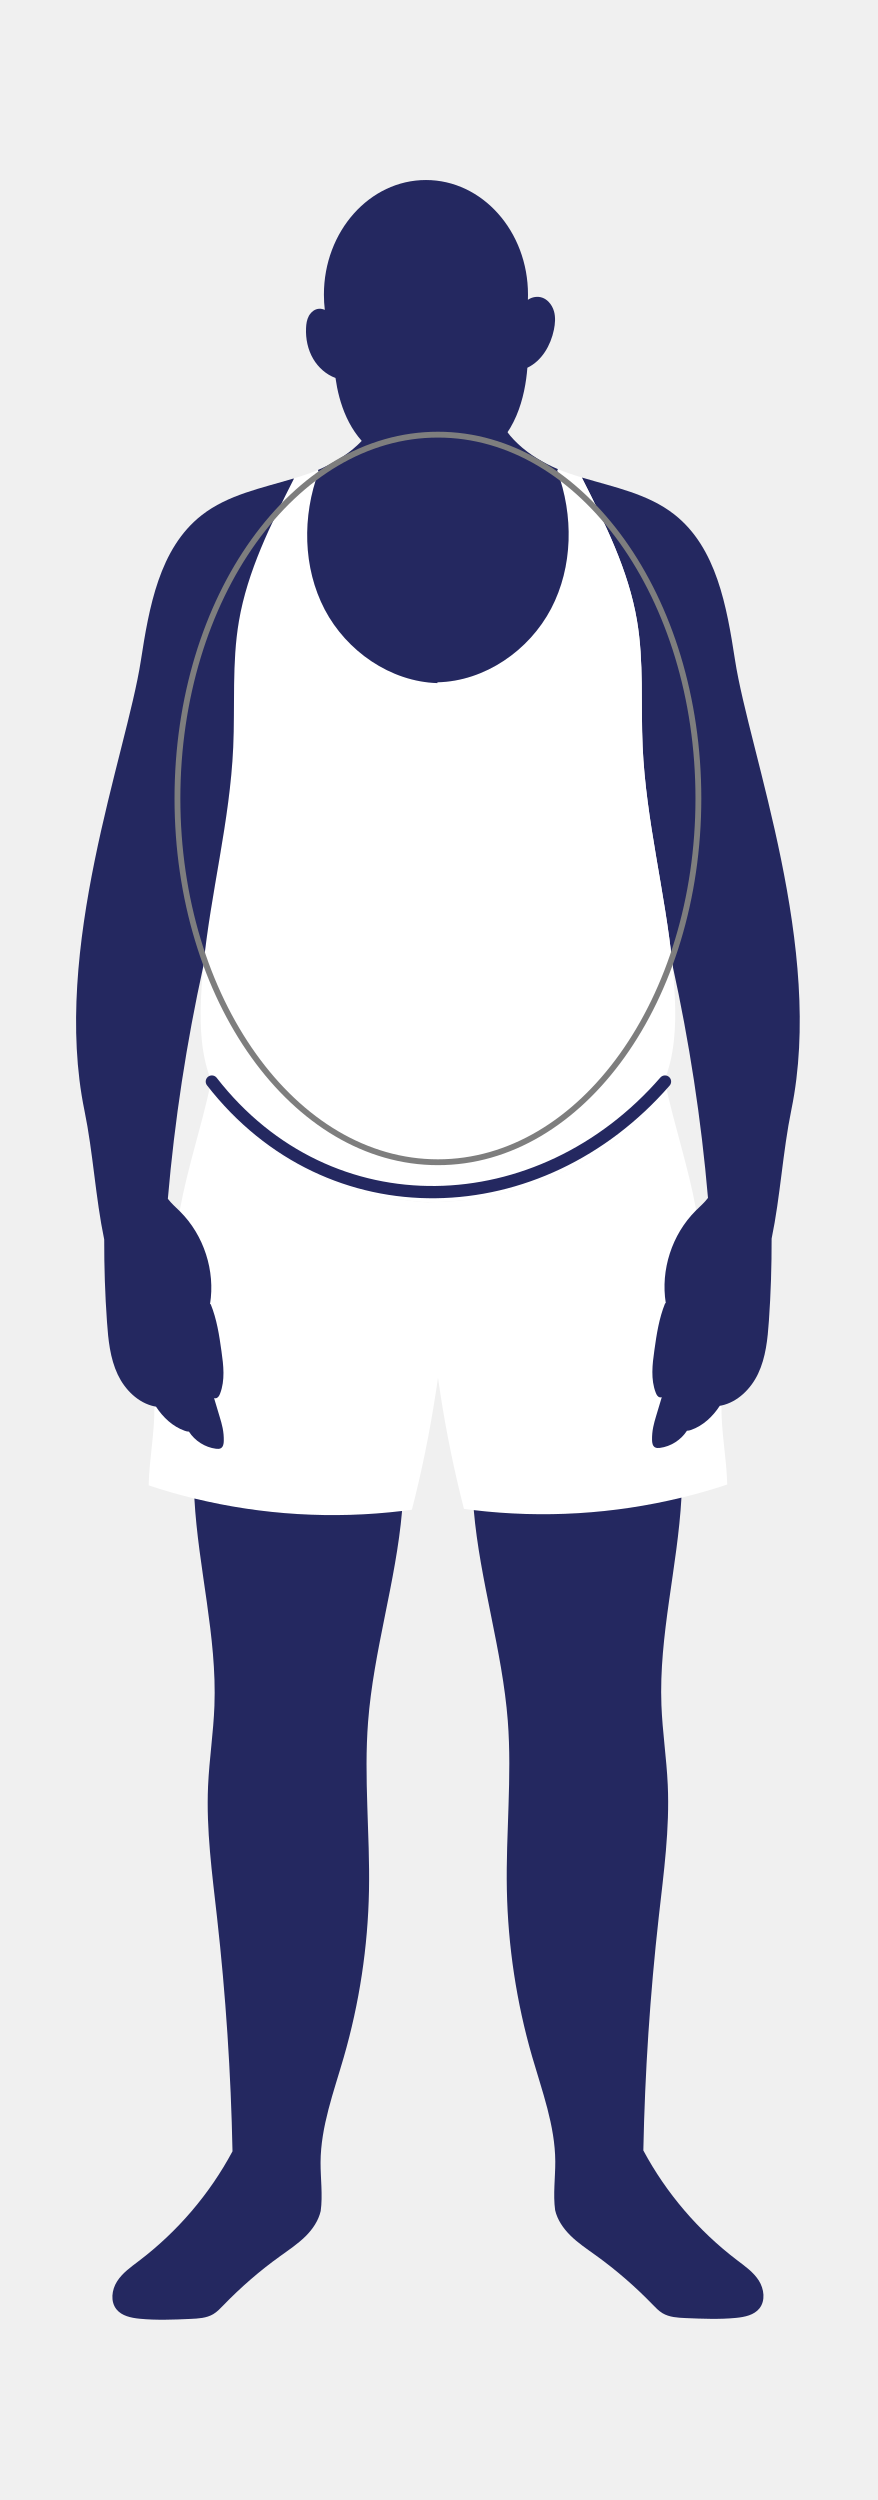
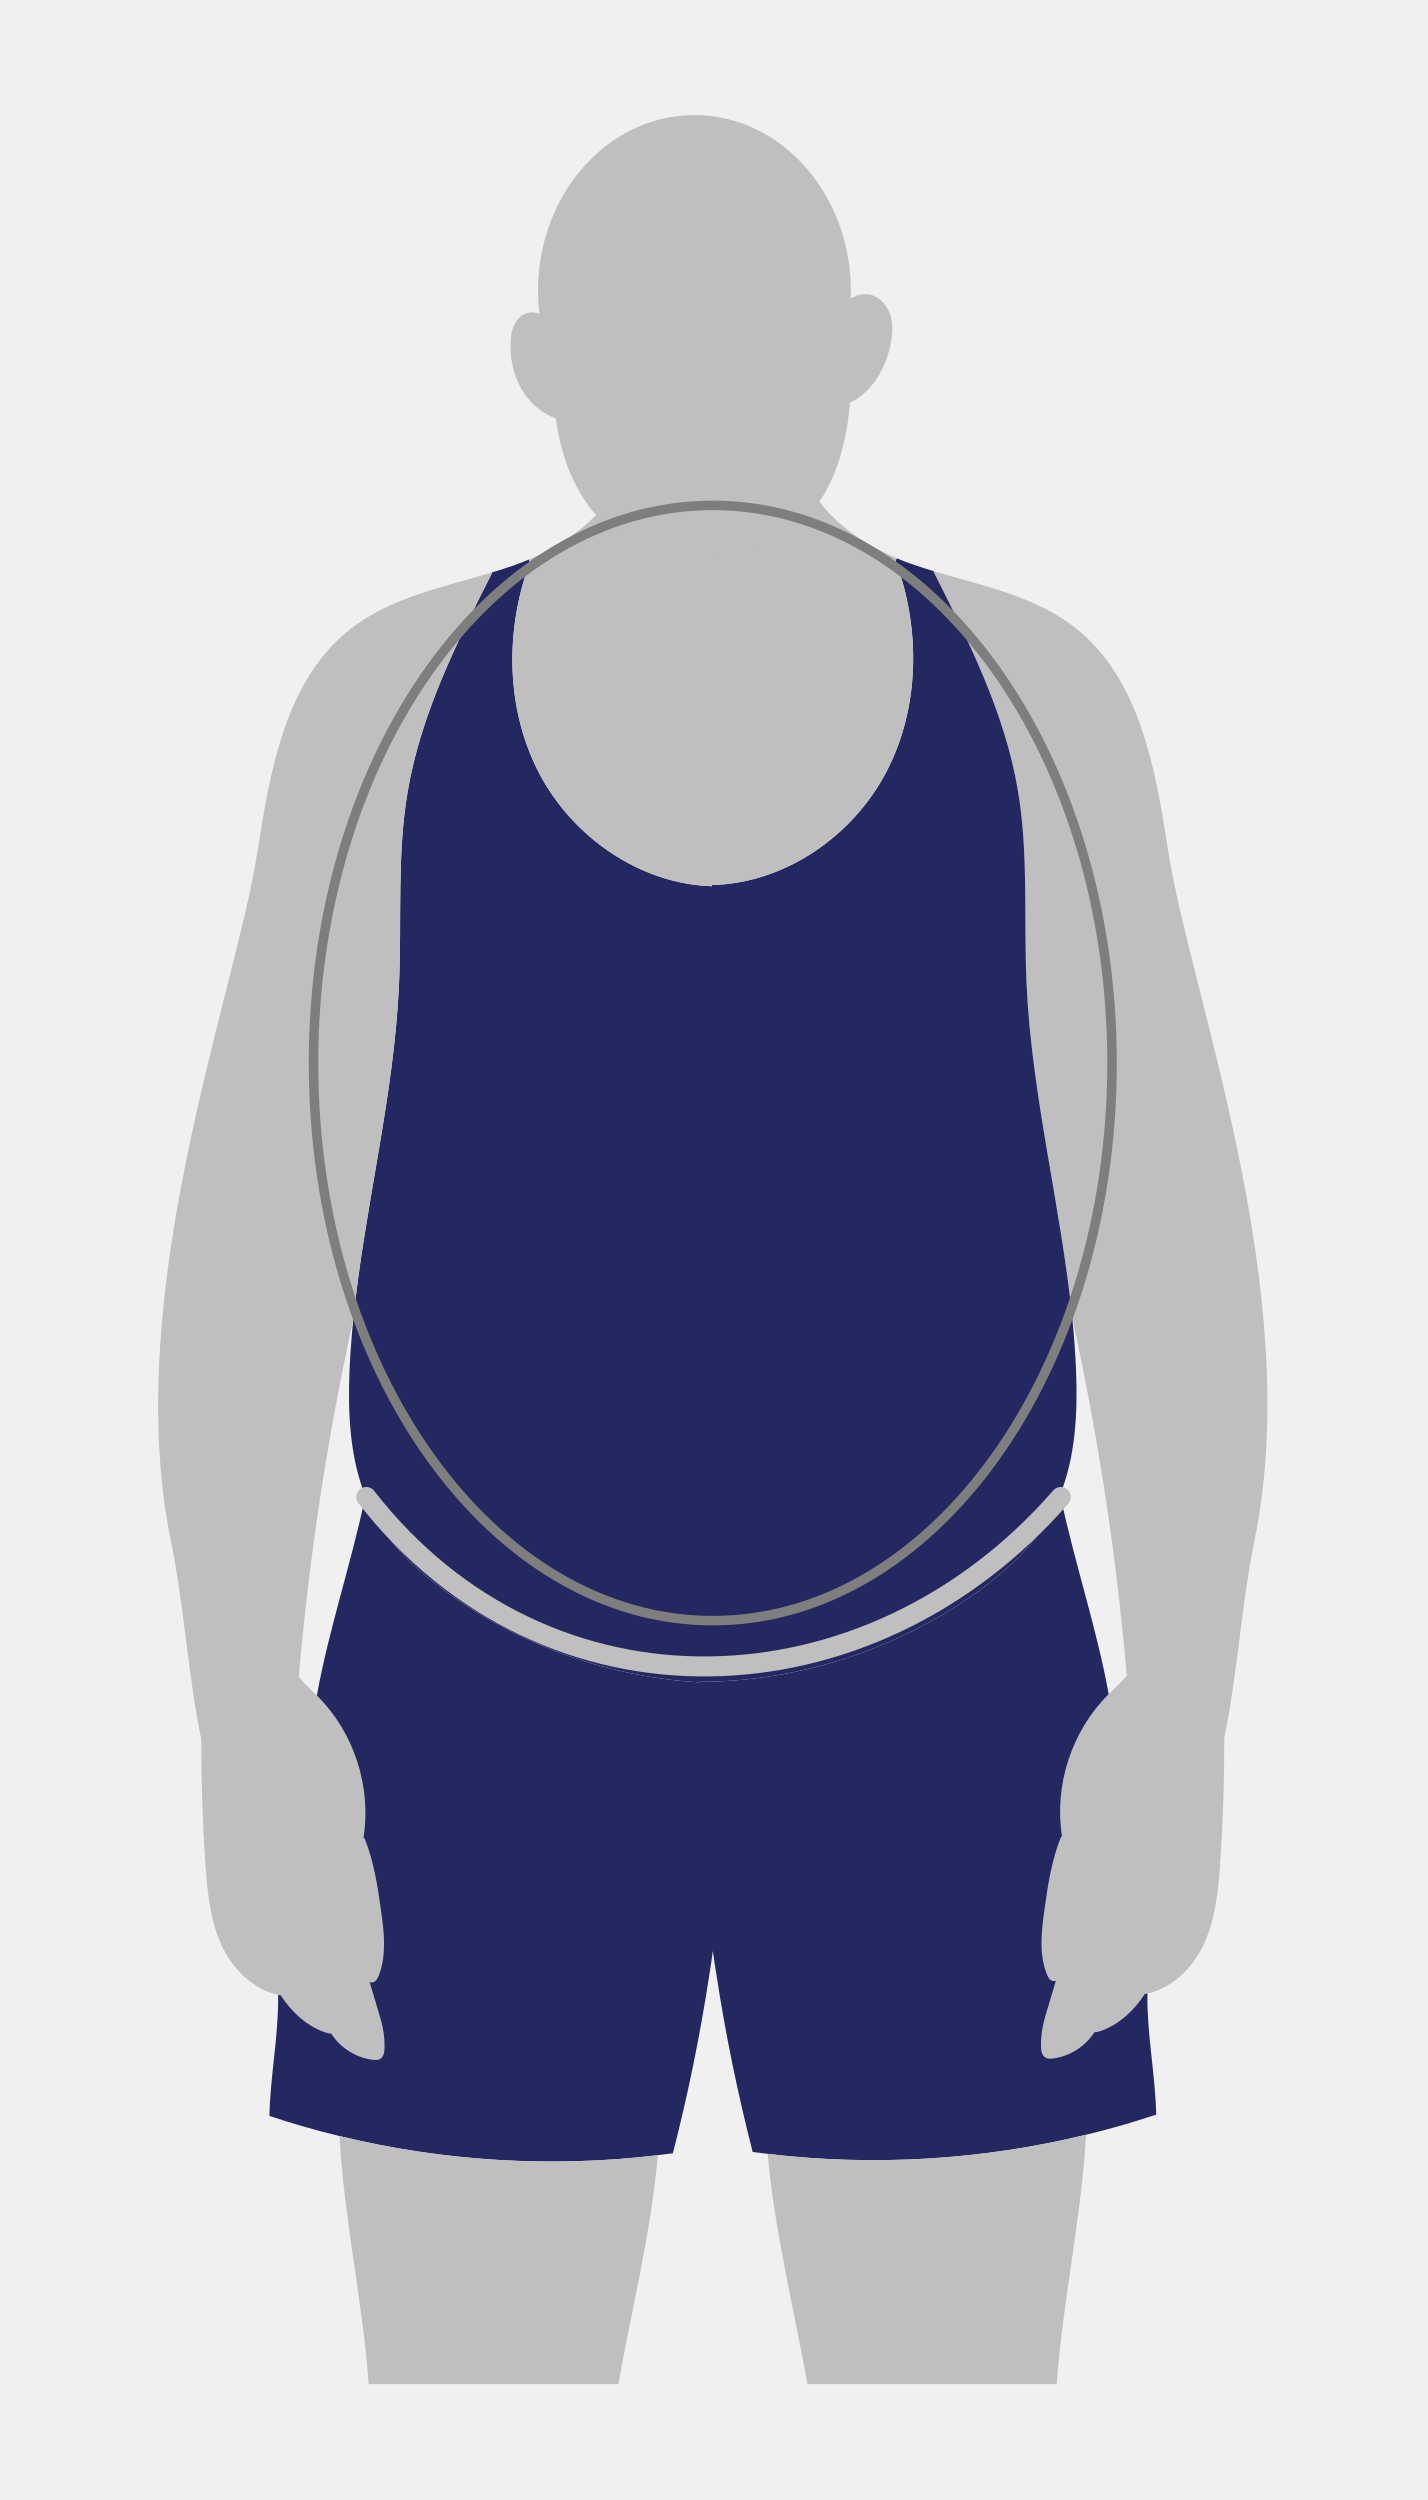
- <svg xmlns="http://www.w3.org/2000/svg" width="100%" height="100%" viewBox="0 0 595 1696" version="1.1" xml:space="preserve" style="fill-rule:evenodd;clip-rule:evenodd;stroke-miterlimit:2;">
-   <path d="M493.345,1007.09c-10.213,3.417 -20.563,6.387 -31.046,8.912c-45.979,11.205 -93.929,14.075 -140.896,8.471c-2.221,-0.271 -4.442,-0.541 -6.658,-0.854c-6.592,-25.717 -11.959,-51.779 -15.988,-78.046c-0.612,-3.616 -1.125,-7.275 -1.637,-10.929c-0.513,3.825 -1.059,7.688 -1.709,11.513c-4.029,26.262 -9.362,52.325 -15.987,78.045c-2.221,0.305 -4.442,0.58 -6.663,0.855c-46.962,5.637 -94.916,2.729 -140.891,-8.471c-10.45,-2.529 -20.8,-5.5 -31.013,-8.917c0.375,-17.9 4.129,-35.658 3.859,-53.554l17.145,-132.458l0,-0.071c5.296,-29.338 15.03,-57.754 21.18,-86.959l0.679,-0.308c1.196,3.004 2.633,5.946 4.237,8.775c7.617,13.429 19.329,24.079 31.867,33.133c32.346,23.367 71.454,37.196 111.283,39.555l0,-0.238c43.888,-0.037 87.642,-14.208 123.229,-39.929c12.542,-9.017 24.259,-19.713 31.871,-33.133c1.609,-2.834 3.009,-5.738 4.204,-8.746l0.717,0.308c6.15,29.171 15.883,57.621 21.179,86.963l0,0.033l17.146,132.492c-0.275,17.9 3.483,35.662 3.892,53.558Z" style="fill:#fff;fill-rule:nonzero;" />
-   <path d="M436.44,1458.87c15.542,29 37.434,54.583 63.667,74.496c5.363,4.067 11.034,8.062 14.654,13.733c3.621,5.7 4.646,13.696 0.409,18.954c-3.621,4.509 -9.904,5.809 -15.679,6.388c-11.442,1.129 -22.984,0.617 -34.463,0.137c-5.362,-0.237 -10.929,-0.545 -15.542,-3.279c-2.625,-1.571 -4.745,-3.825 -6.862,-6.012c-11.817,-12.192 -24.696,-23.363 -38.496,-33.3c-5.908,-4.271 -12.054,-8.334 -17.246,-13.496c-4.75,-4.742 -8.779,-10.55 -10.283,-17.108c-1.467,-10.659 0.137,-22.067 0.104,-32.996c-0.137,-24.421 -8.95,-47.784 -15.712,-71.217c-10.625,-36.821 -16.396,-75.004 -17.146,-113.292c-0.717,-38.154 3.554,-76.337 0.65,-114.358c-3.725,-48.192 -18.925,-94.954 -23.092,-143.046c46.967,5.604 94.917,2.734 140.896,-8.471c-2.633,47.067 -15.371,93.521 -13.596,140.655c0.683,18.141 3.483,36.104 4.304,54.241c1.367,29.854 -2.733,59.638 -6.079,89.354c-5.908,52.7 -9.429,105.642 -10.488,158.617Z" style="fill:#242860;fill-rule:nonzero;" />
-   <path d="M451.674,884.055c-3.621,-22.505 4.167,-46.584 20.291,-62.709c0.101,-0.104 0.238,-0.237 0.342,-0.341c2.767,-2.734 5.704,-5.259 7.992,-8.334c-4.579,-53.079 -12.638,-105.85 -24.079,-157.904c-4.992,-49.562 -18.004,-98.367 -20.259,-148.171c-1.295,-28.621 0.959,-57.483 -3.858,-85.729c-5.804,-34.158 -21.621,-65.65 -37.262,-96.562l0.099,-0.305c21.792,6.559 44.646,10.996 62.438,24.934c28.829,22.579 35.658,62.641 41.263,98.85c9.799,63.321 60.762,195.541 38.22,305.079c-5.841,28.35 -7.483,59.021 -13.391,87.404c0.037,18.617 -0.546,37.233 -1.846,55.779c-0.85,12.263 -2.084,24.796 -7.342,35.896c-4.85,10.246 -13.866,19.2 -24.829,21.554c-0.379,0.071 -0.754,0.171 -1.163,0.204c-4.712,7.275 -11.304,13.492 -19.437,16.363c-0.883,0.308 -1.875,0.579 -2.833,0.546c-4.029,6.283 -10.93,10.691 -18.342,11.65c-1.158,0.133 -2.392,0.171 -3.383,-0.413c-1.571,-0.925 -1.913,-3.041 -1.946,-4.883c-0.067,-2.938 0.204,-5.913 0.787,-8.813c0.479,-2.529 1.23,-4.954 1.946,-7.412c1.267,-4.304 2.563,-8.575 3.863,-12.875c-0.413,0.133 -0.821,0.171 -1.234,0.1c-1.466,-0.204 -2.32,-1.742 -2.833,-3.108c-3.517,-9.05 -2.325,-19.163 -0.954,-28.792c1.5,-10.829 3.175,-21.796 7.304,-31.938l0.446,-0.07Z" style="fill:#242860;fill-rule:nonzero;" />
-   <path d="M137.949,655.417c4.954,-49.596 18,-98.404 20.254,-148.237c1.3,-28.588 -0.954,-57.484 3.862,-85.701c5.805,-34.154 21.621,-65.679 37.263,-96.591l-0.1,-0.308c3.379,-0.988 6.762,-2.084 10.071,-3.242c2.121,-0.754 4.271,-1.571 6.392,-2.496l0.475,1.163c-11.167,30.125 -10.759,65.033 4.133,93.52c14.825,28.213 44.542,48.909 76.408,49.9l0.034,-0.545c32.108,-0.721 62.199,-21.488 77.129,-49.971c14.887,-28.454 15.3,-63.396 4.129,-93.521l0.479,-1.125c2.117,0.921 4.271,1.742 6.421,2.492c3.312,1.162 6.662,2.22 10.041,3.245l-0.099,0.305c15.641,30.912 31.458,62.404 37.262,96.562c4.817,28.246 2.563,57.108 3.858,85.729c2.255,49.804 15.267,98.609 20.259,148.171c0.75,7.546 1.329,15.129 1.637,22.717c0.788,19.054 -0.204,38.833 -7.446,56.254c-1.195,3.004 -2.595,5.908 -4.2,8.742c-7.616,13.42 -19.333,24.116 -31.875,33.133c-35.587,25.721 -79.341,39.892 -123.229,39.929l0,0.238c-39.829,-2.359 -78.937,-16.188 -111.283,-39.555c-12.538,-9.054 -24.25,-19.704 -31.867,-33.129c-1.604,-2.833 -3.041,-5.775 -4.237,-8.779c-7.204,-17.421 -8.196,-37.196 -7.413,-56.221c0.309,-7.583 0.892,-15.133 1.642,-22.679Z" style="fill:#fff;fill-rule:nonzero;" />
-   <path d="M377.999,319.388c11.171,30.125 10.758,65.067 -4.129,93.521c-14.93,28.483 -45.021,49.25 -77.129,49.971l-0.034,0.545c-31.866,-0.991 -61.583,-21.687 -76.408,-49.9c-14.892,-28.487 -15.3,-63.395 -4.133,-93.52l-0.475,-1.163c19.433,-8.233 37.912,-22.75 42.454,-42.012c8.983,7.379 21.312,12.366 38.221,12.366c17.729,0 30.433,-5.467 39.554,-13.458c4.337,19.504 22.954,34.225 42.558,42.525l-0.479,1.125Z" style="fill:#242860;fill-rule:nonzero;" />
-   <path d="M220.348,210.218c-0.401,-3.38 -0.608,-6.832 -0.608,-10.338c-0,-42.914 31.019,-77.755 69.226,-77.755c38.207,-0 69.226,34.841 69.226,77.755c0,1.176 -0.023,2.345 -0.069,3.505c2.822,-1.958 6.629,-2.594 9.86,-1.409c1.609,0.579 3.009,1.571 4.171,2.767c1.742,1.775 3.004,4.062 3.688,6.487c1.124,4.033 0.754,8.371 -0.071,12.471c-2.184,10.621 -8.163,21.038 -17.929,25.75l-0.067,0c-1.504,19.438 -7.996,47.512 -31.667,61.004c-8.537,4.917 -19.329,7.888 -32.958,7.888c-16.842,-0 -29.475,-4.404 -38.942,-11.271c-17.692,-12.775 -24.283,-34.017 -26.604,-50.65c-6.321,-2.325 -11.679,-7.109 -15.096,-12.913c-3.687,-6.25 -5.225,-13.695 -4.883,-20.937c0.1,-2.871 0.546,-5.738 1.912,-8.267c0.134,-0.204 0.238,-0.442 0.375,-0.65c1.434,-2.187 3.654,-3.925 6.25,-4.166c1.422,-0.161 2.846,0.142 4.186,0.729Z" style="fill:#242860;" />
-   <path d="M157.728,1459.45c-1.062,-52.975 -4.579,-105.916 -10.487,-158.62c-3.313,-29.68 -7.413,-59.467 -6.084,-89.317c0.821,-18.138 3.625,-36.138 4.309,-54.275c1.775,-47.138 -11,-93.588 -13.596,-140.654c45.975,11.2 93.929,14.108 140.891,8.471c-4.166,48.054 -19.362,94.887 -23.054,143.045c-2.937,38.013 1.334,76.234 0.617,114.35c-0.717,38.33 -6.525,76.513 -17.15,113.3c-6.763,23.467 -15.571,46.825 -15.708,71.217c-0.034,10.929 1.57,22.338 0.099,32.958c-1.499,6.559 -5.462,12.396 -10.279,17.18c-5.191,5.125 -11.341,9.225 -17.25,13.491c-13.8,9.904 -26.675,21.075 -38.491,33.304c-2.121,2.188 -4.238,4.442 -6.867,6.013c-4.612,2.729 -10.179,3.004 -15.542,3.242c-11.475,0.512 -23.02,0.991 -34.462,-0.134c-5.771,-0.583 -12.058,-1.879 -15.679,-6.387c-4.2,-5.263 -3.209,-13.254 0.412,-18.921c3.617,-5.708 9.288,-9.671 14.65,-13.767c26.267,-19.883 48.129,-45.462 63.671,-74.496Z" style="fill:#242860;fill-rule:nonzero;" />
-   <path d="M128.182,971.221c-0.958,0 -1.95,-0.233 -2.871,-0.579c-8.129,-2.867 -14.72,-9.083 -19.47,-16.358c-0.375,-0.038 -0.75,-0.104 -1.125,-0.209c-10.963,-2.32 -19.98,-11.27 -24.834,-21.55c-5.225,-11.1 -6.454,-23.604 -7.308,-35.862c-1.333,-18.583 -1.913,-37.196 -1.879,-55.779c-5.909,-28.35 -7.546,-59.054 -13.388,-87.434c-22.546,-109.512 28.417,-241.762 38.221,-305.087c5.6,-36.171 12.433,-76.271 41.292,-98.85c17.762,-13.9 40.616,-18.342 62.408,-24.933l0.1,0.308c-15.642,30.912 -31.458,62.437 -37.263,96.591c-4.816,28.217 -2.562,57.113 -3.862,85.701c-2.254,49.833 -15.3,98.641 -20.254,148.237c-11.442,52.021 -19.504,104.792 -24.079,157.833c2.287,3.075 5.258,5.638 7.991,8.334c0.105,0.137 0.238,0.241 0.342,0.341c16.158,16.159 23.908,40.238 20.288,62.746l0.445,0.067c4.134,10.146 5.805,21.075 7.309,31.937c1.366,9.6 2.562,19.709 -0.954,28.792c-0.513,1.371 -1.367,2.871 -2.838,3.113c-0.408,0.066 -0.854,-0 -1.229,-0.105c1.3,4.305 2.596,8.575 3.858,12.875c0.721,2.425 1.471,4.888 1.95,7.384c0.579,2.9 0.854,5.871 0.784,8.846c-0.034,1.808 -0.375,3.925 -1.946,4.879c-0.988,0.583 -2.221,0.512 -3.384,0.375c-7.375,-0.954 -14.275,-5.325 -18.304,-11.613Z" style="fill:#242860;fill-rule:nonzero;" />
-   <path d="M473.789,541.665c0,136.304 -79.112,246.8 -176.704,246.8c-97.592,0 -176.708,-110.496 -176.708,-246.8c-0,-136.3 79.116,-246.796 176.708,-246.796c97.592,0 176.704,110.496 176.704,246.796Z" style="fill:none;stroke:#7e7e7e;stroke-width:3.96px;" />
-   <path d="M143.72,733.734c79.807,102.71 222.778,97.283 307.408,-0" style="fill:none;stroke:#242860;stroke-width:8.33px;stroke-linecap:round;stroke-linejoin:round;" />
+ <svg xmlns="http://www.w3.org/2000/svg" width="100%" height="100%" viewBox="0 0 595 1042" version="1.1" xml:space="preserve" style="fill-rule:evenodd;clip-rule:evenodd;stroke-miterlimit:2;">
+   <path d="M481.911,881.368c-9.618,3.217 -19.365,6.015 -29.237,8.393c-43.301,10.551 -88.457,13.255 -132.688,7.977c-2.091,-0.255 -4.183,-0.51 -6.27,-0.804c-6.208,-24.219 -11.262,-48.763 -15.056,-73.499c-0.577,-3.406 -1.06,-6.851 -1.542,-10.293c-0.483,3.603 -0.997,7.24 -1.609,10.842c-3.795,24.733 -8.817,49.277 -15.056,73.499c-2.092,0.287 -4.183,0.546 -6.275,0.805c-44.226,5.309 -89.387,2.57 -132.683,-7.978c-9.841,-2.382 -19.588,-5.179 -29.206,-8.397c0.353,-16.857 3.889,-33.581 3.634,-50.434l16.147,-124.742l-0,-0.066c4.987,-27.629 14.153,-54.39 19.945,-81.893l0.639,-0.29c1.127,2.829 2.48,5.6 3.991,8.264c7.173,12.647 18.203,22.676 30.01,31.203c30.462,22.005 67.292,35.029 104.8,37.25l0,-0.224c41.331,-0.035 82.536,-13.381 116.05,-37.603c11.811,-8.491 22.845,-18.564 30.014,-31.203c1.515,-2.668 2.834,-5.403 3.96,-8.236l0.675,0.29c5.791,27.472 14.958,54.264 19.945,81.896l-0,0.032l16.147,124.773c-0.259,16.857 3.28,33.584 3.665,50.438Z" style="fill:#242860;fill-rule:nonzero;" />
+   <path d="M442.668,765.502c-3.41,-21.193 3.924,-43.869 19.109,-59.055c0.094,-0.098 0.224,-0.224 0.322,-0.322c2.605,-2.574 5.372,-4.952 7.526,-7.848c-4.312,-49.986 -11.901,-99.683 -22.676,-148.704c-4.701,-46.675 -16.956,-92.636 -19.078,-139.539c-1.221,-26.953 0.902,-54.134 -3.634,-80.735c-5.466,-32.168 -20.361,-61.825 -35.092,-90.937l0.094,-0.286c20.523,6.176 42.045,10.355 58.8,23.481c27.15,21.263 33.581,58.992 38.859,93.091c9.229,59.632 57.223,184.149 35.994,287.305c-5.501,26.699 -7.047,55.583 -12.611,82.313c0.035,17.532 -0.514,35.064 -1.739,52.529c-0.8,11.548 -1.962,23.351 -6.914,33.805c-4.567,9.649 -13.058,18.081 -23.382,20.298c-0.357,0.067 -0.71,0.161 -1.095,0.192c-4.438,6.852 -10.646,12.706 -18.305,15.41c-0.832,0.29 -1.766,0.545 -2.668,0.514c-3.795,5.917 -10.293,10.069 -17.273,10.971c-1.091,0.126 -2.253,0.161 -3.187,-0.388c-1.479,-0.872 -1.801,-2.865 -1.832,-4.599c-0.063,-2.767 0.192,-5.568 0.742,-8.299c0.451,-2.382 1.157,-4.666 1.832,-6.981c1.193,-4.053 2.413,-8.075 3.637,-12.125c-0.388,0.126 -0.773,0.161 -1.161,0.094c-1.381,-0.192 -2.186,-1.64 -2.668,-2.927c-3.312,-8.523 -2.19,-18.046 -0.899,-27.114c1.413,-10.199 2.99,-20.526 6.879,-30.077l0.42,-0.067Z" style="fill:#bfbfbf;fill-rule:nonzero;" />
+   <path d="M147.22,550.185c4.665,-46.707 16.951,-92.672 19.074,-139.602c1.224,-26.922 -0.899,-54.134 3.637,-80.707c5.466,-32.164 20.362,-61.853 35.092,-90.964l-0.094,-0.291c3.182,-0.93 6.368,-1.962 9.484,-3.052c1.997,-0.711 4.022,-1.48 6.019,-2.351l0.448,1.095c-10.516,28.37 -10.132,61.245 3.892,88.072c13.962,26.569 41.947,46.059 71.957,46.993l0.031,-0.514c30.238,-0.679 58.577,-20.235 72.636,-47.059c14.02,-26.797 14.409,-59.703 3.889,-88.073l0.451,-1.059c1.993,0.867 4.022,1.64 6.047,2.346c3.119,1.095 6.274,2.092 9.456,3.057l-0.094,0.286c14.731,29.112 29.626,58.769 35.092,90.937c4.536,26.601 2.413,53.782 3.634,80.735c2.122,46.903 14.377,92.864 19.078,139.539c0.706,7.106 1.251,14.247 1.542,21.393c0.741,17.944 -0.193,36.571 -7.012,52.977c-1.126,2.829 -2.445,5.564 -3.956,8.232c-7.173,12.639 -18.207,22.712 -30.018,31.203c-33.514,24.222 -74.719,37.568 -116.05,37.603l0,0.224c-37.508,-2.221 -74.338,-15.245 -104.8,-37.25c-11.807,-8.527 -22.837,-18.556 -30.01,-31.199c-1.511,-2.668 -2.864,-5.439 -3.991,-8.268c-6.784,-16.406 -7.718,-35.029 -6.98,-52.945c0.29,-7.142 0.839,-14.252 1.546,-21.358Z" style="fill:#242860;fill-rule:nonzero;" />
+   <path d="M373.285,233.732c10.52,28.37 10.131,61.276 -3.889,88.073c-14.059,26.824 -42.398,46.38 -72.636,47.059l-0.031,0.514c-30.01,-0.934 -57.995,-20.424 -71.957,-46.993c-14.024,-26.827 -14.408,-59.702 -3.892,-88.072l-0.448,-1.095c18.302,-7.754 35.704,-21.425 39.981,-39.565c8.46,6.95 20.071,11.646 35.994,11.646c16.697,0 28.661,-5.148 37.25,-12.674c4.085,18.368 21.617,32.231 40.079,40.048l-0.451,1.059Z" style="fill:#bfbfbf;fill-rule:nonzero;" />
+   <path d="M224.818,130.922c-0.377,-3.183 -0.572,-6.434 -0.572,-9.736c-0,-40.414 29.212,-73.225 65.193,-73.225c35.981,0 65.193,32.811 65.193,73.225c0,1.108 -0.022,2.209 -0.065,3.301c2.658,-1.844 6.242,-2.442 9.286,-1.326c1.514,0.545 2.833,1.479 3.928,2.605c1.64,1.672 2.829,3.826 3.472,6.11c1.06,3.798 0.71,7.883 -0.067,11.744c-2.056,10.002 -7.686,19.812 -16.884,24.25l-0.063,-0c-1.417,18.305 -7.53,44.744 -29.822,57.45c-8.04,4.63 -18.203,7.428 -31.038,7.428c-15.86,-0 -27.758,-4.148 -36.673,-10.614c-16.661,-12.031 -22.869,-32.035 -25.054,-47.7c-5.953,-2.189 -10.999,-6.694 -14.217,-12.16c-3.472,-5.886 -4.92,-12.898 -4.598,-19.718c0.094,-2.703 0.514,-5.403 1.801,-7.785c0.125,-0.192 0.223,-0.416 0.353,-0.612c1.35,-2.06 3.441,-3.696 5.886,-3.924c1.338,-0.151 2.679,0.135 3.941,0.687Z" style="fill:#bfbfbf;" />
+   <path d="M138.022,847.591c-0.902,-0 -1.836,-0.22 -2.703,-0.546c-7.656,-2.7 -13.864,-8.554 -18.337,-15.405c-0.353,-0.036 -0.706,-0.098 -1.059,-0.196c-10.324,-2.186 -18.816,-10.615 -23.387,-20.295c-4.921,-10.453 -6.078,-22.229 -6.883,-33.773c-1.255,-17.501 -1.801,-35.029 -1.769,-52.53c-5.564,-26.698 -7.106,-55.613 -12.608,-82.339c-21.232,-103.133 26.761,-227.678 35.994,-287.314c5.274,-34.063 11.709,-71.827 38.886,-93.091c16.728,-13.09 38.251,-17.273 58.773,-23.481l0.094,0.291c-14.73,29.111 -29.626,58.8 -35.092,90.964c-4.536,26.573 -2.413,53.785 -3.637,80.707c-2.123,46.93 -14.409,92.895 -19.074,139.602c-10.775,48.99 -18.368,98.686 -22.677,148.638c2.155,2.896 4.952,5.309 7.527,7.848c0.098,0.129 0.223,0.227 0.321,0.321c15.217,15.217 22.516,37.894 19.106,59.091l0.42,0.063c3.892,9.554 5.466,19.847 6.882,30.076c1.287,9.041 2.413,18.561 -0.898,27.115c-0.483,1.291 -1.287,2.703 -2.672,2.931c-0.385,0.063 -0.805,-0 -1.158,-0.098c1.224,4.053 2.445,8.075 3.634,12.125c0.678,2.284 1.385,4.603 1.836,6.953c0.545,2.731 0.804,5.529 0.738,8.33c-0.032,1.703 -0.354,3.697 -1.833,4.595c-0.93,0.55 -2.091,0.483 -3.186,0.354c-6.945,-0.899 -13.443,-5.015 -17.238,-10.936Z" style="fill:#bfbfbf;fill-rule:nonzero;" />
+   <path d="M463.495,443.06c-0,128.363 -74.504,232.422 -166.41,232.422c-91.906,-0 -166.414,-104.059 -166.414,-232.422c0,-128.359 74.508,-232.418 166.414,-232.418c91.906,0 166.41,104.059 166.41,232.418Z" style="fill:none;stroke:#7e7e7e;stroke-width:3.96px;" />
+   <path d="M152.654,623.939c75.158,96.727 209.8,91.615 289.5,-0" style="fill:none;stroke:#bfbfbf;stroke-width:8.33px;stroke-linecap:round;stroke-linejoin:round;" />
+   <path d="M153.671,993.705c-2.507,-34.496 -10.266,-68.768 -12.176,-103.395c43.296,10.548 88.457,13.287 132.683,7.978c-2.783,32.099 -10.792,63.619 -16.453,95.417l-104.054,0Z" style="fill:#bfbfbf;fill-rule:nonzero;" />
+   <path d="M336.553,993.705c-5.68,-31.984 -13.767,-63.657 -16.567,-95.967c44.231,5.278 89.387,2.574 132.688,-7.977c-1.948,34.808 -9.764,69.261 -12.22,103.944l-103.901,0Z" style="fill:#bfbfbf;fill-rule:nonzero;" />
</svg>
